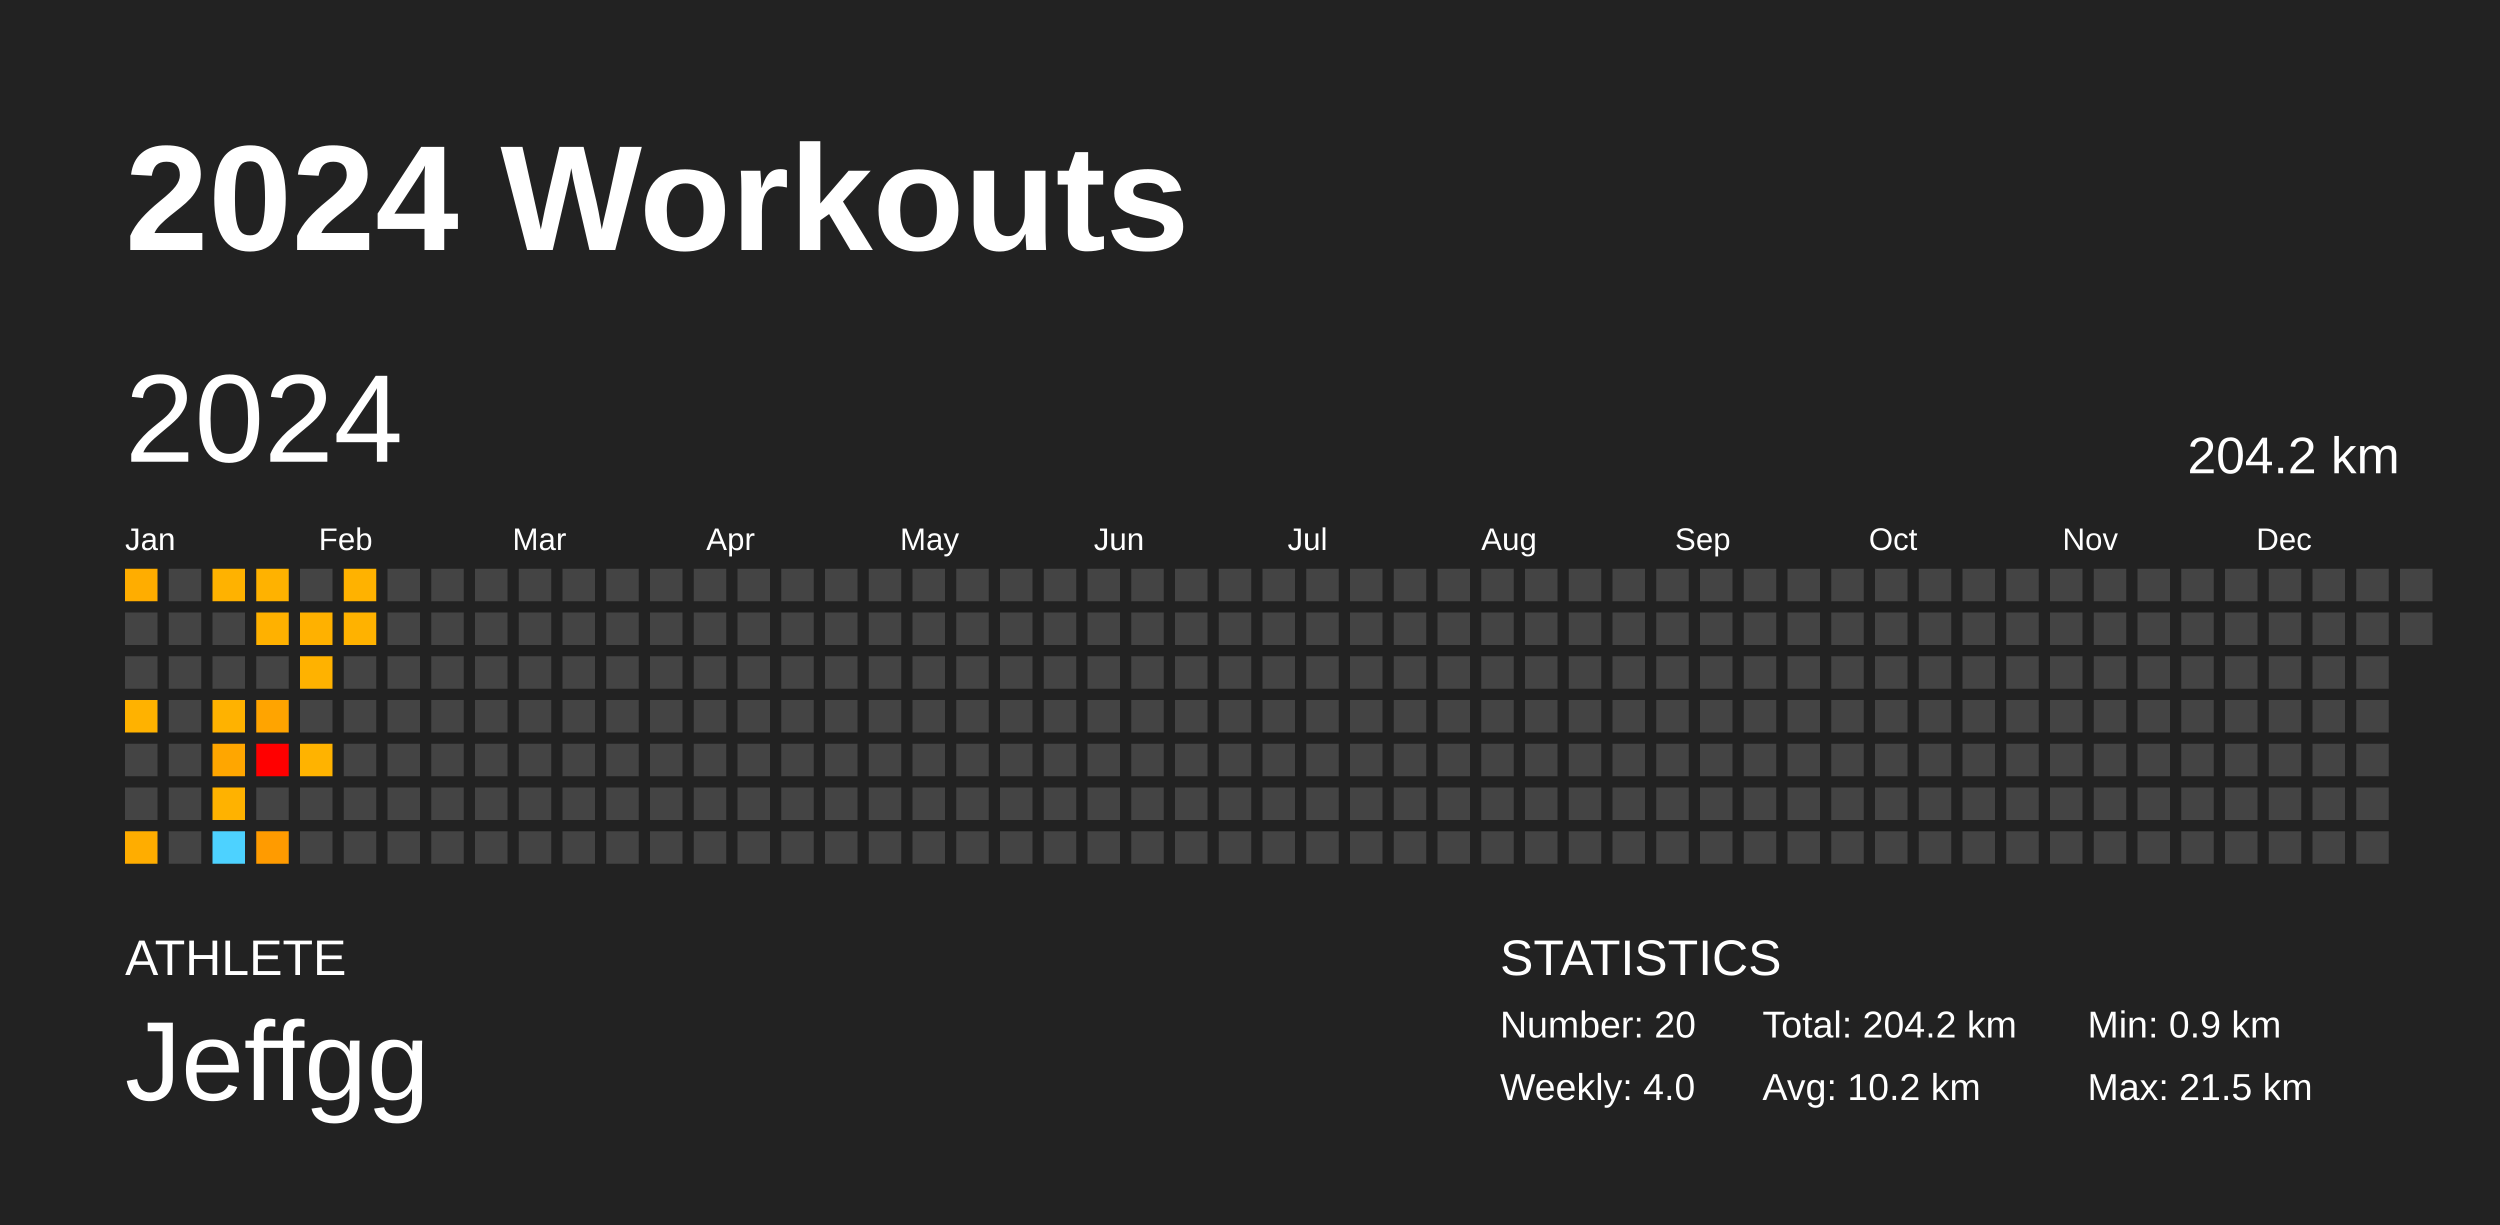
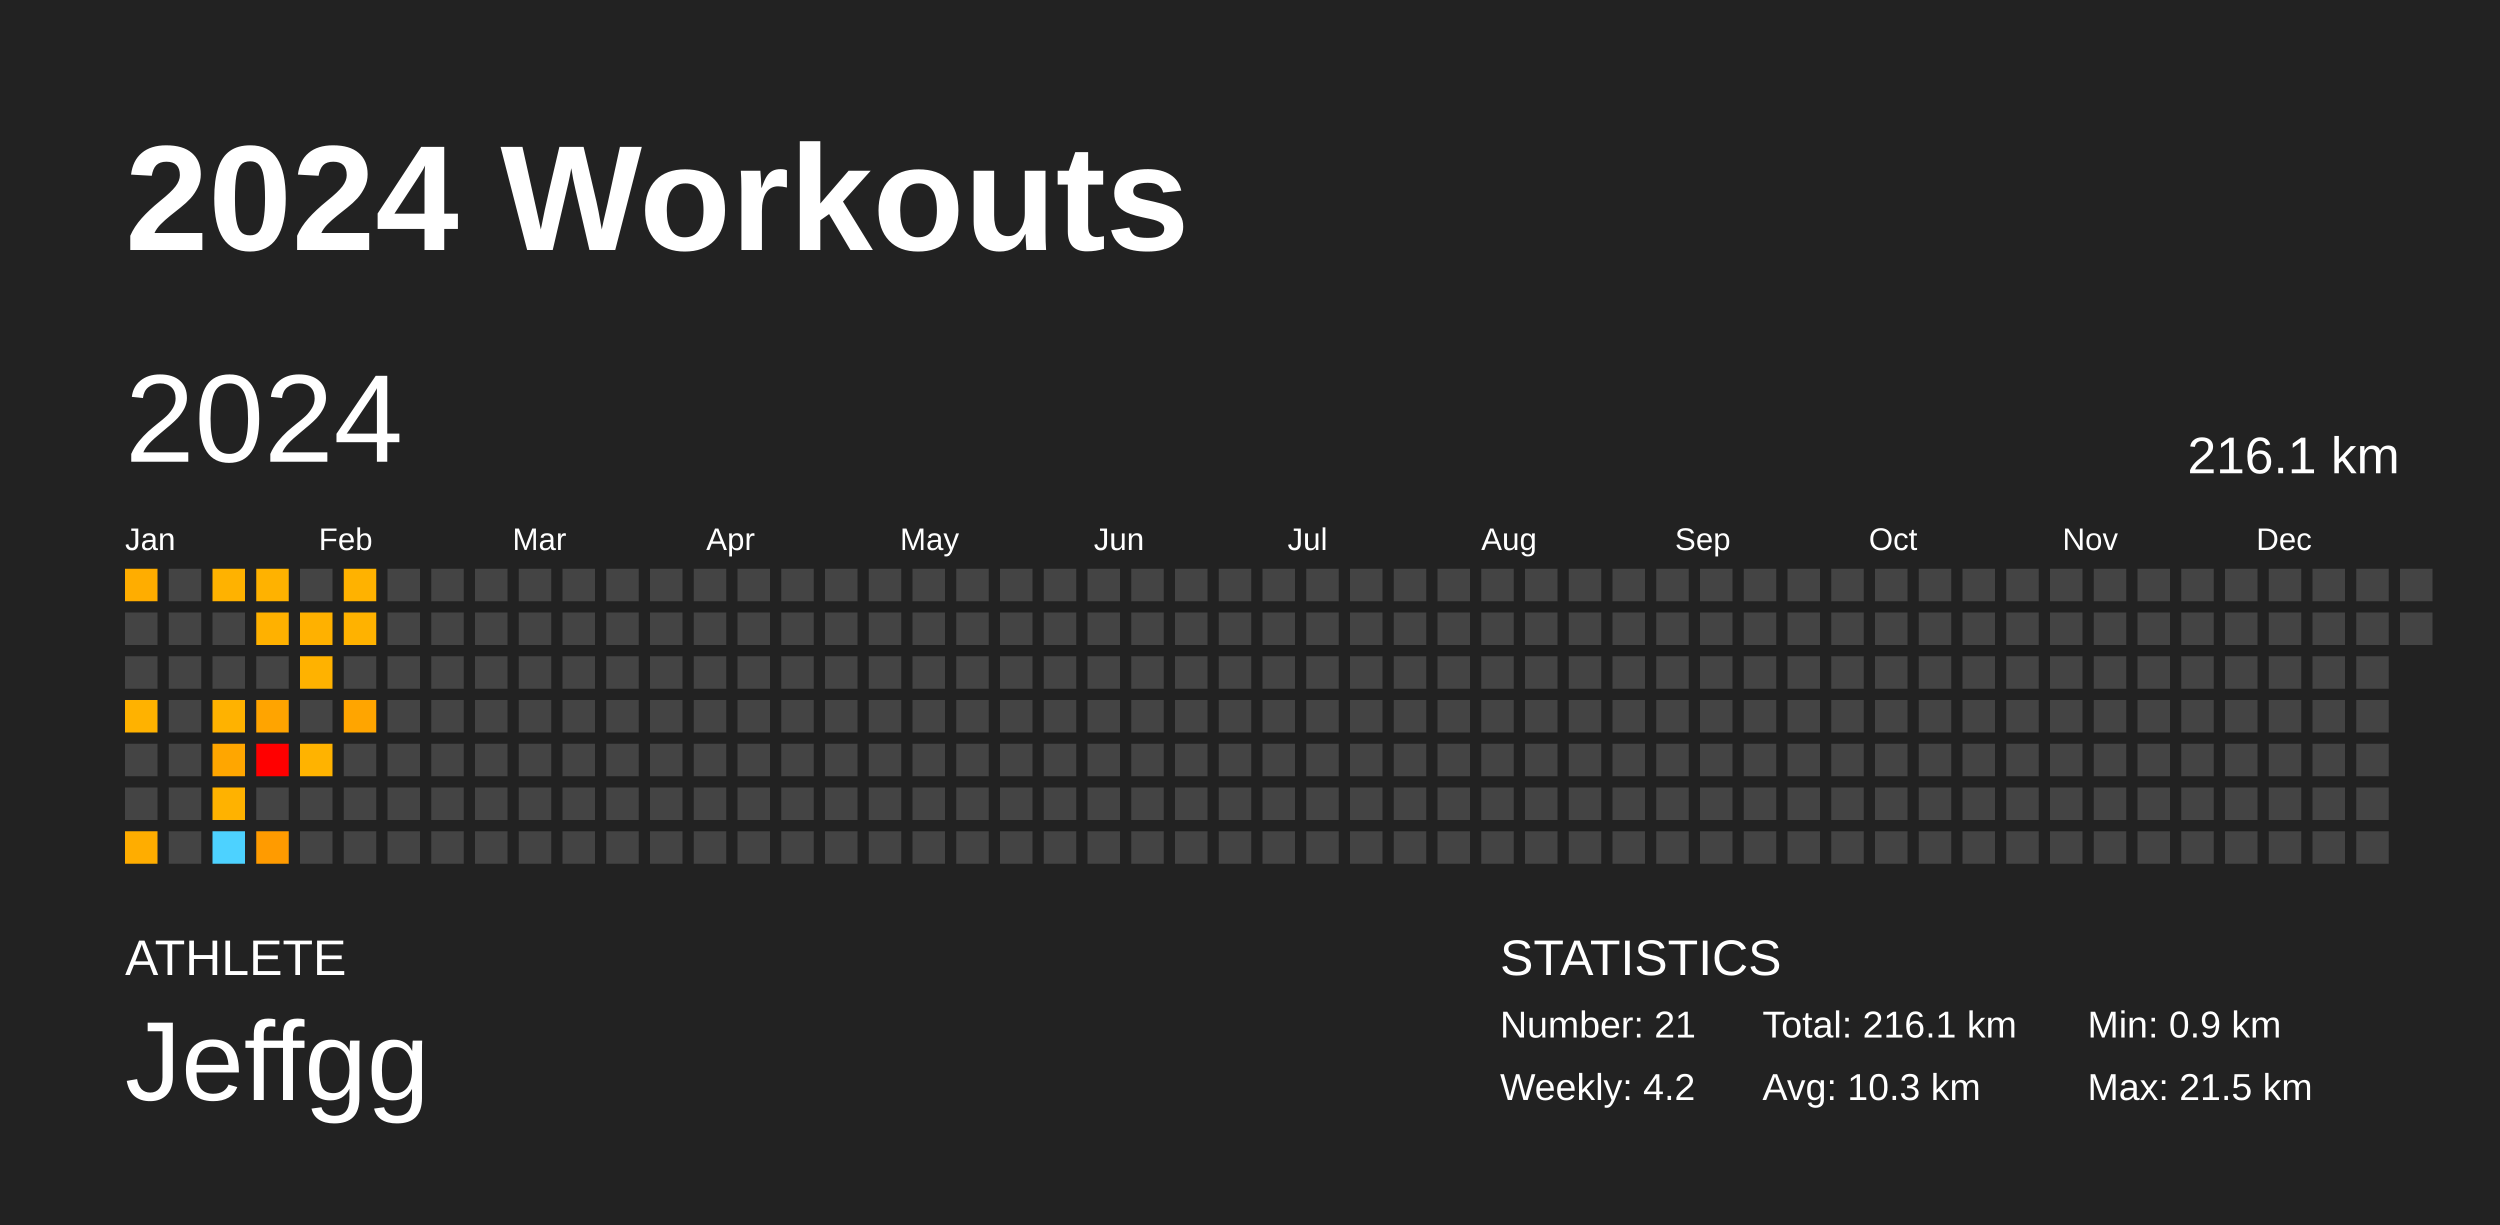
<svg xmlns="http://www.w3.org/2000/svg" baseProfile="full" height="98mm" version="1.1" viewBox="0,0,200,98" width="200mm">
  <defs />
  <rect fill="#222222" height="98" width="200" x="0" y="0" />
  <text fill="#FFFFFF" style="font-size:12px; font-family:Arial; font-weight:bold;" x="10" y="20">2024 Workouts</text>
  <text fill="#FFFFFF" style="font-size:4px; font-family:Arial" x="10" y="78">ATHLETE</text>
  <text fill="#FFFFFF" style="font-size:9px; font-family:Arial" x="10" y="88">Jeffgg</text>
  <text fill="#FFFFFF" style="font-size:4px; font-family:Arial" x="120" y="78">STATISTICS</text>
-   <text fill="#FFFFFF" style="font-size:3px; font-family:Arial" x="120" y="83">Number: 20</text>
-   <text fill="#FFFFFF" style="font-size:3px; font-family:Arial" x="120" y="88">Weekly: 4.0</text>
-   <text fill="#FFFFFF" style="font-size:3px; font-family:Arial" x="141" y="83">Total: 204.2 km</text>
-   <text fill="#FFFFFF" style="font-size:3px; font-family:Arial" x="141" y="88">Avg: 10.2 km</text>
+   <text fill="#FFFFFF" style="font-size:3px; font-family:Arial" x="120" y="83">Number: 21</text>
+   <text fill="#FFFFFF" style="font-size:3px; font-family:Arial" x="120" y="88">Weekly: 4.2</text>
+   <text fill="#FFFFFF" style="font-size:3px; font-family:Arial" x="141" y="83">Total: 216.1 km</text>
+   <text fill="#FFFFFF" style="font-size:3px; font-family:Arial" x="141" y="88">Avg: 10.3 km</text>
  <text fill="#FFFFFF" style="font-size:3px; font-family:Arial" x="167" y="83">Min: 0.9 km</text>
  <text fill="#FFFFFF" style="font-size:3px; font-family:Arial" x="167" y="88">Max: 21.5 km</text>
  <text dominant-baseline="hanging" fill="#FFFFFF" style="font-size:10.0px; font-family:Arial;" x="10" y="30">2024</text>
-   <text dominant-baseline="hanging" fill="#FFFFFF" style="font-size:4.125px; font-family:Arial;" x="175" y="35">204.2 km</text>
+   <text dominant-baseline="hanging" fill="#FFFFFF" style="font-size:4.125px; font-family:Arial;" x="175" y="35">216.1 km</text>
  <text fill="#FFFFFF" style="font-size:2.5px; font-family:Arial" x="10.0" y="44">Jan</text>
  <text fill="#FFFFFF" style="font-size:2.5px; font-family:Arial" x="25.5" y="44">Feb</text>
  <text fill="#FFFFFF" style="font-size:2.5px; font-family:Arial" x="41.0" y="44">Mar</text>
  <text fill="#FFFFFF" style="font-size:2.5px; font-family:Arial" x="56.5" y="44">Apr</text>
  <text fill="#FFFFFF" style="font-size:2.5px; font-family:Arial" x="72.0" y="44">May</text>
  <text fill="#FFFFFF" style="font-size:2.5px; font-family:Arial" x="87.5" y="44">Jun</text>
  <text fill="#FFFFFF" style="font-size:2.5px; font-family:Arial" x="103.0" y="44">Jul</text>
  <text fill="#FFFFFF" style="font-size:2.5px; font-family:Arial" x="118.5" y="44">Aug</text>
  <text fill="#FFFFFF" style="font-size:2.5px; font-family:Arial" x="134.0" y="44">Sep</text>
  <text fill="#FFFFFF" style="font-size:2.5px; font-family:Arial" x="149.5" y="44">Oct</text>
  <text fill="#FFFFFF" style="font-size:2.5px; font-family:Arial" x="165.0" y="44">Nov</text>
  <text fill="#FFFFFF" style="font-size:2.5px; font-family:Arial" x="180.5" y="44">Dec</text>
  <rect fill="#ffad00" height="2.6" width="2.6" x="10.0" y="45.5" />
  <rect fill="#444444" height="2.6" width="2.6" x="10.0" y="49.0" />
  <rect fill="#444444" height="2.6" width="2.6" x="10.0" y="52.5" />
  <rect fill="#ffb200" height="2.6" width="2.6" x="10.0" y="56.0" />
  <rect fill="#444444" height="2.6" width="2.6" x="10.0" y="59.5" />
  <rect fill="#444444" height="2.6" width="2.6" x="10.0" y="63.0" />
  <rect fill="#ffad00" height="2.6" width="2.6" x="10.0" y="66.5" />
  <rect fill="#444444" height="2.6" width="2.6" x="13.5" y="45.5" />
  <rect fill="#444444" height="2.6" width="2.6" x="13.5" y="49.0" />
  <rect fill="#444444" height="2.6" width="2.6" x="13.5" y="52.5" />
  <rect fill="#444444" height="2.6" width="2.6" x="13.5" y="56.0" />
  <rect fill="#444444" height="2.6" width="2.6" x="13.5" y="59.5" />
  <rect fill="#444444" height="2.6" width="2.6" x="13.5" y="63.0" />
  <rect fill="#444444" height="2.6" width="2.6" x="13.5" y="66.5" />
  <rect fill="#ffb200" height="2.6" width="2.6" x="17.0" y="45.5" />
  <rect fill="#444444" height="2.6" width="2.6" x="17.0" y="49.0" />
  <rect fill="#444444" height="2.6" width="2.6" x="17.0" y="52.5" />
  <rect fill="#ffb200" height="2.6" width="2.6" x="17.0" y="56.0" />
  <rect fill="#ffa600" height="2.6" width="2.6" x="17.0" y="59.5" />
  <rect fill="#ffb200" height="2.6" width="2.6" x="17.0" y="63.0" />
  <rect fill="#4dd2ff" height="2.6" width="2.6" x="17.0" y="66.5" />
  <rect fill="#ffb200" height="2.6" width="2.6" x="20.5" y="45.5" />
  <rect fill="#ffb100" height="2.6" width="2.6" x="20.5" y="49.0" />
  <rect fill="#444444" height="2.6" width="2.6" x="20.5" y="52.5" />
  <rect fill="#ffa400" height="2.6" width="2.6" x="20.5" y="56.0" />
  <rect fill="red" height="2.6" width="2.6" x="20.5" y="59.5" />
  <rect fill="#444444" height="2.6" width="2.6" x="20.5" y="63.0" />
  <rect fill="#ff9b00" height="2.6" width="2.6" x="20.5" y="66.5" />
  <rect fill="#444444" height="2.6" width="2.6" x="24.0" y="45.5" />
  <rect fill="#ffb100" height="2.6" width="2.6" x="24.0" y="49.0" />
  <rect fill="#ffb200" height="2.6" width="2.6" x="24.0" y="52.5" />
  <rect fill="#444444" height="2.6" width="2.6" x="24.0" y="56.0" />
  <rect fill="#ffb300" height="2.6" width="2.6" x="24.0" y="59.5" />
  <rect fill="#444444" height="2.6" width="2.6" x="24.0" y="63.0" />
  <rect fill="#444444" height="2.6" width="2.6" x="24.0" y="66.5" />
  <rect fill="#ffb200" height="2.6" width="2.6" x="27.5" y="45.5" />
  <rect fill="#ffb200" height="2.6" width="2.6" x="27.5" y="49.0" />
  <rect fill="#444444" height="2.6" width="2.6" x="27.5" y="52.5" />
-   <rect fill="#444444" height="2.6" width="2.6" x="27.5" y="56.0" />
+   <rect fill="#ffa500" height="2.6" width="2.6" x="27.5" y="56.0" />
  <rect fill="#444444" height="2.6" width="2.6" x="27.5" y="59.5" />
  <rect fill="#444444" height="2.6" width="2.6" x="27.5" y="63.0" />
  <rect fill="#444444" height="2.6" width="2.6" x="27.5" y="66.5" />
  <rect fill="#444444" height="2.6" width="2.6" x="31.0" y="45.5" />
  <rect fill="#444444" height="2.6" width="2.6" x="31.0" y="49.0" />
  <rect fill="#444444" height="2.6" width="2.6" x="31.0" y="52.5" />
  <rect fill="#444444" height="2.6" width="2.6" x="31.0" y="56.0" />
  <rect fill="#444444" height="2.6" width="2.6" x="31.0" y="59.5" />
  <rect fill="#444444" height="2.6" width="2.6" x="31.0" y="63.0" />
  <rect fill="#444444" height="2.6" width="2.6" x="31.0" y="66.5" />
  <rect fill="#444444" height="2.6" width="2.6" x="34.5" y="45.5" />
  <rect fill="#444444" height="2.6" width="2.6" x="34.5" y="49.0" />
  <rect fill="#444444" height="2.6" width="2.6" x="34.5" y="52.5" />
  <rect fill="#444444" height="2.6" width="2.6" x="34.5" y="56.0" />
  <rect fill="#444444" height="2.6" width="2.6" x="34.5" y="59.5" />
  <rect fill="#444444" height="2.6" width="2.6" x="34.5" y="63.0" />
  <rect fill="#444444" height="2.6" width="2.6" x="34.5" y="66.5" />
  <rect fill="#444444" height="2.6" width="2.6" x="38.0" y="45.5" />
  <rect fill="#444444" height="2.6" width="2.6" x="38.0" y="49.0" />
  <rect fill="#444444" height="2.6" width="2.6" x="38.0" y="52.5" />
  <rect fill="#444444" height="2.6" width="2.6" x="38.0" y="56.0" />
  <rect fill="#444444" height="2.6" width="2.6" x="38.0" y="59.5" />
  <rect fill="#444444" height="2.6" width="2.6" x="38.0" y="63.0" />
  <rect fill="#444444" height="2.6" width="2.6" x="38.0" y="66.5" />
  <rect fill="#444444" height="2.6" width="2.6" x="41.5" y="45.5" />
  <rect fill="#444444" height="2.6" width="2.6" x="41.5" y="49.0" />
  <rect fill="#444444" height="2.6" width="2.6" x="41.5" y="52.5" />
  <rect fill="#444444" height="2.6" width="2.6" x="41.5" y="56.0" />
  <rect fill="#444444" height="2.6" width="2.6" x="41.5" y="59.5" />
  <rect fill="#444444" height="2.6" width="2.6" x="41.5" y="63.0" />
  <rect fill="#444444" height="2.6" width="2.6" x="41.5" y="66.5" />
  <rect fill="#444444" height="2.6" width="2.6" x="45.0" y="45.5" />
  <rect fill="#444444" height="2.6" width="2.6" x="45.0" y="49.0" />
  <rect fill="#444444" height="2.6" width="2.6" x="45.0" y="52.5" />
  <rect fill="#444444" height="2.6" width="2.6" x="45.0" y="56.0" />
  <rect fill="#444444" height="2.6" width="2.6" x="45.0" y="59.5" />
  <rect fill="#444444" height="2.6" width="2.6" x="45.0" y="63.0" />
  <rect fill="#444444" height="2.6" width="2.6" x="45.0" y="66.5" />
  <rect fill="#444444" height="2.6" width="2.6" x="48.5" y="45.5" />
  <rect fill="#444444" height="2.6" width="2.6" x="48.5" y="49.0" />
  <rect fill="#444444" height="2.6" width="2.6" x="48.5" y="52.5" />
  <rect fill="#444444" height="2.6" width="2.6" x="48.5" y="56.0" />
  <rect fill="#444444" height="2.6" width="2.6" x="48.5" y="59.5" />
  <rect fill="#444444" height="2.6" width="2.6" x="48.5" y="63.0" />
  <rect fill="#444444" height="2.6" width="2.6" x="48.5" y="66.5" />
  <rect fill="#444444" height="2.6" width="2.6" x="52.0" y="45.5" />
  <rect fill="#444444" height="2.6" width="2.6" x="52.0" y="49.0" />
  <rect fill="#444444" height="2.6" width="2.6" x="52.0" y="52.5" />
  <rect fill="#444444" height="2.6" width="2.6" x="52.0" y="56.0" />
  <rect fill="#444444" height="2.6" width="2.6" x="52.0" y="59.5" />
  <rect fill="#444444" height="2.6" width="2.6" x="52.0" y="63.0" />
  <rect fill="#444444" height="2.6" width="2.6" x="52.0" y="66.5" />
  <rect fill="#444444" height="2.6" width="2.6" x="55.5" y="45.5" />
  <rect fill="#444444" height="2.6" width="2.6" x="55.5" y="49.0" />
  <rect fill="#444444" height="2.6" width="2.6" x="55.5" y="52.5" />
  <rect fill="#444444" height="2.6" width="2.6" x="55.5" y="56.0" />
  <rect fill="#444444" height="2.6" width="2.6" x="55.5" y="59.5" />
  <rect fill="#444444" height="2.6" width="2.6" x="55.5" y="63.0" />
  <rect fill="#444444" height="2.6" width="2.6" x="55.5" y="66.5" />
  <rect fill="#444444" height="2.6" width="2.6" x="59.0" y="45.5" />
  <rect fill="#444444" height="2.6" width="2.6" x="59.0" y="49.0" />
  <rect fill="#444444" height="2.6" width="2.6" x="59.0" y="52.5" />
  <rect fill="#444444" height="2.6" width="2.6" x="59.0" y="56.0" />
  <rect fill="#444444" height="2.6" width="2.6" x="59.0" y="59.5" />
  <rect fill="#444444" height="2.6" width="2.6" x="59.0" y="63.0" />
  <rect fill="#444444" height="2.6" width="2.6" x="59.0" y="66.5" />
  <rect fill="#444444" height="2.6" width="2.6" x="62.5" y="45.5" />
  <rect fill="#444444" height="2.6" width="2.6" x="62.5" y="49.0" />
  <rect fill="#444444" height="2.6" width="2.6" x="62.5" y="52.5" />
  <rect fill="#444444" height="2.6" width="2.6" x="62.5" y="56.0" />
  <rect fill="#444444" height="2.6" width="2.6" x="62.5" y="59.5" />
  <rect fill="#444444" height="2.6" width="2.6" x="62.5" y="63.0" />
  <rect fill="#444444" height="2.6" width="2.6" x="62.5" y="66.5" />
  <rect fill="#444444" height="2.6" width="2.6" x="66.0" y="45.5" />
  <rect fill="#444444" height="2.6" width="2.6" x="66.0" y="49.0" />
  <rect fill="#444444" height="2.6" width="2.6" x="66.0" y="52.5" />
  <rect fill="#444444" height="2.6" width="2.6" x="66.0" y="56.0" />
  <rect fill="#444444" height="2.6" width="2.6" x="66.0" y="59.5" />
  <rect fill="#444444" height="2.6" width="2.6" x="66.0" y="63.0" />
  <rect fill="#444444" height="2.6" width="2.6" x="66.0" y="66.5" />
  <rect fill="#444444" height="2.6" width="2.6" x="69.5" y="45.5" />
  <rect fill="#444444" height="2.6" width="2.6" x="69.5" y="49.0" />
  <rect fill="#444444" height="2.6" width="2.6" x="69.5" y="52.5" />
  <rect fill="#444444" height="2.6" width="2.6" x="69.5" y="56.0" />
  <rect fill="#444444" height="2.6" width="2.6" x="69.5" y="59.5" />
  <rect fill="#444444" height="2.6" width="2.6" x="69.5" y="63.0" />
  <rect fill="#444444" height="2.6" width="2.6" x="69.5" y="66.5" />
  <rect fill="#444444" height="2.6" width="2.6" x="73.0" y="45.5" />
  <rect fill="#444444" height="2.6" width="2.6" x="73.0" y="49.0" />
  <rect fill="#444444" height="2.6" width="2.6" x="73.0" y="52.5" />
  <rect fill="#444444" height="2.6" width="2.6" x="73.0" y="56.0" />
  <rect fill="#444444" height="2.6" width="2.6" x="73.0" y="59.5" />
  <rect fill="#444444" height="2.6" width="2.6" x="73.0" y="63.0" />
  <rect fill="#444444" height="2.6" width="2.6" x="73.0" y="66.5" />
  <rect fill="#444444" height="2.6" width="2.6" x="76.5" y="45.5" />
  <rect fill="#444444" height="2.6" width="2.6" x="76.5" y="49.0" />
  <rect fill="#444444" height="2.6" width="2.6" x="76.5" y="52.5" />
  <rect fill="#444444" height="2.6" width="2.6" x="76.5" y="56.0" />
  <rect fill="#444444" height="2.6" width="2.6" x="76.5" y="59.5" />
  <rect fill="#444444" height="2.6" width="2.6" x="76.5" y="63.0" />
  <rect fill="#444444" height="2.6" width="2.6" x="76.5" y="66.5" />
  <rect fill="#444444" height="2.6" width="2.6" x="80.0" y="45.5" />
  <rect fill="#444444" height="2.6" width="2.6" x="80.0" y="49.0" />
  <rect fill="#444444" height="2.6" width="2.6" x="80.0" y="52.5" />
  <rect fill="#444444" height="2.6" width="2.6" x="80.0" y="56.0" />
  <rect fill="#444444" height="2.6" width="2.6" x="80.0" y="59.5" />
  <rect fill="#444444" height="2.6" width="2.6" x="80.0" y="63.0" />
  <rect fill="#444444" height="2.6" width="2.6" x="80.0" y="66.5" />
  <rect fill="#444444" height="2.6" width="2.6" x="83.5" y="45.5" />
  <rect fill="#444444" height="2.6" width="2.6" x="83.5" y="49.0" />
  <rect fill="#444444" height="2.6" width="2.6" x="83.5" y="52.5" />
  <rect fill="#444444" height="2.6" width="2.6" x="83.5" y="56.0" />
  <rect fill="#444444" height="2.6" width="2.6" x="83.5" y="59.5" />
  <rect fill="#444444" height="2.6" width="2.6" x="83.5" y="63.0" />
  <rect fill="#444444" height="2.6" width="2.6" x="83.5" y="66.5" />
  <rect fill="#444444" height="2.6" width="2.6" x="87.0" y="45.5" />
  <rect fill="#444444" height="2.6" width="2.6" x="87.0" y="49.0" />
  <rect fill="#444444" height="2.6" width="2.6" x="87.0" y="52.5" />
  <rect fill="#444444" height="2.6" width="2.6" x="87.0" y="56.0" />
  <rect fill="#444444" height="2.6" width="2.6" x="87.0" y="59.5" />
  <rect fill="#444444" height="2.6" width="2.6" x="87.0" y="63.0" />
  <rect fill="#444444" height="2.6" width="2.6" x="87.0" y="66.5" />
  <rect fill="#444444" height="2.6" width="2.6" x="90.5" y="45.5" />
  <rect fill="#444444" height="2.6" width="2.6" x="90.5" y="49.0" />
  <rect fill="#444444" height="2.6" width="2.6" x="90.5" y="52.5" />
  <rect fill="#444444" height="2.6" width="2.6" x="90.5" y="56.0" />
  <rect fill="#444444" height="2.6" width="2.6" x="90.5" y="59.5" />
  <rect fill="#444444" height="2.6" width="2.6" x="90.5" y="63.0" />
  <rect fill="#444444" height="2.6" width="2.6" x="90.5" y="66.5" />
  <rect fill="#444444" height="2.6" width="2.6" x="94.0" y="45.5" />
  <rect fill="#444444" height="2.6" width="2.6" x="94.0" y="49.0" />
  <rect fill="#444444" height="2.6" width="2.6" x="94.0" y="52.5" />
  <rect fill="#444444" height="2.6" width="2.6" x="94.0" y="56.0" />
  <rect fill="#444444" height="2.6" width="2.6" x="94.0" y="59.5" />
  <rect fill="#444444" height="2.6" width="2.6" x="94.0" y="63.0" />
  <rect fill="#444444" height="2.6" width="2.6" x="94.0" y="66.5" />
  <rect fill="#444444" height="2.6" width="2.6" x="97.5" y="45.5" />
  <rect fill="#444444" height="2.6" width="2.6" x="97.5" y="49.0" />
  <rect fill="#444444" height="2.6" width="2.6" x="97.5" y="52.5" />
  <rect fill="#444444" height="2.6" width="2.6" x="97.5" y="56.0" />
  <rect fill="#444444" height="2.6" width="2.6" x="97.5" y="59.5" />
  <rect fill="#444444" height="2.6" width="2.6" x="97.5" y="63.0" />
  <rect fill="#444444" height="2.6" width="2.6" x="97.5" y="66.5" />
  <rect fill="#444444" height="2.6" width="2.6" x="101.0" y="45.5" />
  <rect fill="#444444" height="2.6" width="2.6" x="101.0" y="49.0" />
  <rect fill="#444444" height="2.6" width="2.6" x="101.0" y="52.5" />
  <rect fill="#444444" height="2.6" width="2.6" x="101.0" y="56.0" />
  <rect fill="#444444" height="2.6" width="2.6" x="101.0" y="59.5" />
  <rect fill="#444444" height="2.6" width="2.6" x="101.0" y="63.0" />
  <rect fill="#444444" height="2.6" width="2.6" x="101.0" y="66.5" />
  <rect fill="#444444" height="2.6" width="2.6" x="104.5" y="45.5" />
  <rect fill="#444444" height="2.6" width="2.6" x="104.5" y="49.0" />
  <rect fill="#444444" height="2.6" width="2.6" x="104.5" y="52.5" />
  <rect fill="#444444" height="2.6" width="2.6" x="104.5" y="56.0" />
  <rect fill="#444444" height="2.6" width="2.6" x="104.5" y="59.5" />
  <rect fill="#444444" height="2.6" width="2.6" x="104.5" y="63.0" />
  <rect fill="#444444" height="2.6" width="2.6" x="104.5" y="66.5" />
  <rect fill="#444444" height="2.6" width="2.6" x="108.0" y="45.5" />
  <rect fill="#444444" height="2.6" width="2.6" x="108.0" y="49.0" />
  <rect fill="#444444" height="2.6" width="2.6" x="108.0" y="52.5" />
  <rect fill="#444444" height="2.6" width="2.6" x="108.0" y="56.0" />
  <rect fill="#444444" height="2.6" width="2.6" x="108.0" y="59.5" />
  <rect fill="#444444" height="2.6" width="2.6" x="108.0" y="63.0" />
  <rect fill="#444444" height="2.6" width="2.6" x="108.0" y="66.5" />
  <rect fill="#444444" height="2.6" width="2.6" x="111.5" y="45.5" />
  <rect fill="#444444" height="2.6" width="2.6" x="111.5" y="49.0" />
  <rect fill="#444444" height="2.6" width="2.6" x="111.5" y="52.5" />
  <rect fill="#444444" height="2.6" width="2.6" x="111.5" y="56.0" />
  <rect fill="#444444" height="2.6" width="2.6" x="111.5" y="59.5" />
  <rect fill="#444444" height="2.6" width="2.6" x="111.5" y="63.0" />
  <rect fill="#444444" height="2.6" width="2.6" x="111.5" y="66.5" />
  <rect fill="#444444" height="2.6" width="2.6" x="115.0" y="45.5" />
  <rect fill="#444444" height="2.6" width="2.6" x="115.0" y="49.0" />
  <rect fill="#444444" height="2.6" width="2.6" x="115.0" y="52.5" />
  <rect fill="#444444" height="2.6" width="2.6" x="115.0" y="56.0" />
  <rect fill="#444444" height="2.6" width="2.6" x="115.0" y="59.5" />
  <rect fill="#444444" height="2.6" width="2.6" x="115.0" y="63.0" />
  <rect fill="#444444" height="2.6" width="2.6" x="115.0" y="66.5" />
  <rect fill="#444444" height="2.6" width="2.6" x="118.5" y="45.5" />
  <rect fill="#444444" height="2.6" width="2.6" x="118.5" y="49.0" />
  <rect fill="#444444" height="2.6" width="2.6" x="118.5" y="52.5" />
  <rect fill="#444444" height="2.6" width="2.6" x="118.5" y="56.0" />
  <rect fill="#444444" height="2.6" width="2.6" x="118.5" y="59.5" />
  <rect fill="#444444" height="2.6" width="2.6" x="118.5" y="63.0" />
  <rect fill="#444444" height="2.6" width="2.6" x="118.5" y="66.5" />
  <rect fill="#444444" height="2.6" width="2.6" x="122.0" y="45.5" />
  <rect fill="#444444" height="2.6" width="2.6" x="122.0" y="49.0" />
  <rect fill="#444444" height="2.6" width="2.6" x="122.0" y="52.5" />
  <rect fill="#444444" height="2.6" width="2.6" x="122.0" y="56.0" />
  <rect fill="#444444" height="2.6" width="2.6" x="122.0" y="59.5" />
  <rect fill="#444444" height="2.6" width="2.6" x="122.0" y="63.0" />
  <rect fill="#444444" height="2.6" width="2.6" x="122.0" y="66.5" />
  <rect fill="#444444" height="2.6" width="2.6" x="125.5" y="45.5" />
  <rect fill="#444444" height="2.6" width="2.6" x="125.5" y="49.0" />
  <rect fill="#444444" height="2.6" width="2.6" x="125.5" y="52.5" />
  <rect fill="#444444" height="2.6" width="2.6" x="125.5" y="56.0" />
  <rect fill="#444444" height="2.6" width="2.6" x="125.5" y="59.5" />
  <rect fill="#444444" height="2.6" width="2.6" x="125.5" y="63.0" />
  <rect fill="#444444" height="2.6" width="2.6" x="125.5" y="66.5" />
  <rect fill="#444444" height="2.6" width="2.6" x="129.0" y="45.5" />
  <rect fill="#444444" height="2.6" width="2.6" x="129.0" y="49.0" />
  <rect fill="#444444" height="2.6" width="2.6" x="129.0" y="52.5" />
  <rect fill="#444444" height="2.6" width="2.6" x="129.0" y="56.0" />
  <rect fill="#444444" height="2.6" width="2.6" x="129.0" y="59.5" />
  <rect fill="#444444" height="2.6" width="2.6" x="129.0" y="63.0" />
  <rect fill="#444444" height="2.6" width="2.6" x="129.0" y="66.5" />
  <rect fill="#444444" height="2.6" width="2.6" x="132.5" y="45.5" />
  <rect fill="#444444" height="2.6" width="2.6" x="132.5" y="49.0" />
  <rect fill="#444444" height="2.6" width="2.6" x="132.5" y="52.5" />
  <rect fill="#444444" height="2.6" width="2.6" x="132.5" y="56.0" />
  <rect fill="#444444" height="2.6" width="2.6" x="132.5" y="59.5" />
  <rect fill="#444444" height="2.6" width="2.6" x="132.5" y="63.0" />
  <rect fill="#444444" height="2.6" width="2.6" x="132.5" y="66.5" />
  <rect fill="#444444" height="2.6" width="2.6" x="136.0" y="45.5" />
  <rect fill="#444444" height="2.6" width="2.6" x="136.0" y="49.0" />
  <rect fill="#444444" height="2.6" width="2.6" x="136.0" y="52.5" />
  <rect fill="#444444" height="2.6" width="2.6" x="136.0" y="56.0" />
  <rect fill="#444444" height="2.6" width="2.6" x="136.0" y="59.5" />
  <rect fill="#444444" height="2.6" width="2.6" x="136.0" y="63.0" />
  <rect fill="#444444" height="2.6" width="2.6" x="136.0" y="66.5" />
  <rect fill="#444444" height="2.6" width="2.6" x="139.5" y="45.5" />
  <rect fill="#444444" height="2.6" width="2.6" x="139.5" y="49.0" />
  <rect fill="#444444" height="2.6" width="2.6" x="139.5" y="52.5" />
  <rect fill="#444444" height="2.6" width="2.6" x="139.5" y="56.0" />
  <rect fill="#444444" height="2.6" width="2.6" x="139.5" y="59.5" />
  <rect fill="#444444" height="2.6" width="2.6" x="139.5" y="63.0" />
  <rect fill="#444444" height="2.6" width="2.6" x="139.5" y="66.5" />
  <rect fill="#444444" height="2.6" width="2.6" x="143.0" y="45.5" />
  <rect fill="#444444" height="2.6" width="2.6" x="143.0" y="49.0" />
  <rect fill="#444444" height="2.6" width="2.6" x="143.0" y="52.5" />
  <rect fill="#444444" height="2.6" width="2.6" x="143.0" y="56.0" />
  <rect fill="#444444" height="2.6" width="2.6" x="143.0" y="59.5" />
  <rect fill="#444444" height="2.6" width="2.6" x="143.0" y="63.0" />
  <rect fill="#444444" height="2.6" width="2.6" x="143.0" y="66.5" />
  <rect fill="#444444" height="2.6" width="2.6" x="146.5" y="45.5" />
  <rect fill="#444444" height="2.6" width="2.6" x="146.5" y="49.0" />
  <rect fill="#444444" height="2.6" width="2.6" x="146.5" y="52.5" />
  <rect fill="#444444" height="2.6" width="2.6" x="146.5" y="56.0" />
  <rect fill="#444444" height="2.6" width="2.6" x="146.5" y="59.5" />
  <rect fill="#444444" height="2.6" width="2.6" x="146.5" y="63.0" />
  <rect fill="#444444" height="2.6" width="2.6" x="146.5" y="66.5" />
  <rect fill="#444444" height="2.6" width="2.6" x="150.0" y="45.5" />
  <rect fill="#444444" height="2.6" width="2.6" x="150.0" y="49.0" />
  <rect fill="#444444" height="2.6" width="2.6" x="150.0" y="52.5" />
  <rect fill="#444444" height="2.6" width="2.6" x="150.0" y="56.0" />
  <rect fill="#444444" height="2.6" width="2.6" x="150.0" y="59.5" />
  <rect fill="#444444" height="2.6" width="2.6" x="150.0" y="63.0" />
  <rect fill="#444444" height="2.6" width="2.6" x="150.0" y="66.5" />
  <rect fill="#444444" height="2.6" width="2.6" x="153.5" y="45.5" />
  <rect fill="#444444" height="2.6" width="2.6" x="153.5" y="49.0" />
  <rect fill="#444444" height="2.6" width="2.6" x="153.5" y="52.5" />
  <rect fill="#444444" height="2.6" width="2.6" x="153.5" y="56.0" />
  <rect fill="#444444" height="2.6" width="2.6" x="153.5" y="59.5" />
  <rect fill="#444444" height="2.6" width="2.6" x="153.5" y="63.0" />
  <rect fill="#444444" height="2.6" width="2.6" x="153.5" y="66.5" />
  <rect fill="#444444" height="2.6" width="2.6" x="157.0" y="45.5" />
  <rect fill="#444444" height="2.6" width="2.6" x="157.0" y="49.0" />
  <rect fill="#444444" height="2.6" width="2.6" x="157.0" y="52.5" />
  <rect fill="#444444" height="2.6" width="2.6" x="157.0" y="56.0" />
  <rect fill="#444444" height="2.6" width="2.6" x="157.0" y="59.5" />
  <rect fill="#444444" height="2.6" width="2.6" x="157.0" y="63.0" />
  <rect fill="#444444" height="2.6" width="2.6" x="157.0" y="66.5" />
  <rect fill="#444444" height="2.6" width="2.6" x="160.5" y="45.5" />
  <rect fill="#444444" height="2.6" width="2.6" x="160.5" y="49.0" />
  <rect fill="#444444" height="2.6" width="2.6" x="160.5" y="52.5" />
  <rect fill="#444444" height="2.6" width="2.6" x="160.5" y="56.0" />
  <rect fill="#444444" height="2.6" width="2.6" x="160.5" y="59.5" />
  <rect fill="#444444" height="2.6" width="2.6" x="160.5" y="63.0" />
  <rect fill="#444444" height="2.6" width="2.6" x="160.5" y="66.5" />
  <rect fill="#444444" height="2.6" width="2.6" x="164.0" y="45.5" />
  <rect fill="#444444" height="2.6" width="2.6" x="164.0" y="49.0" />
  <rect fill="#444444" height="2.6" width="2.6" x="164.0" y="52.5" />
  <rect fill="#444444" height="2.6" width="2.6" x="164.0" y="56.0" />
  <rect fill="#444444" height="2.6" width="2.6" x="164.0" y="59.5" />
  <rect fill="#444444" height="2.6" width="2.6" x="164.0" y="63.0" />
  <rect fill="#444444" height="2.6" width="2.6" x="164.0" y="66.5" />
  <rect fill="#444444" height="2.6" width="2.6" x="167.5" y="45.5" />
  <rect fill="#444444" height="2.6" width="2.6" x="167.5" y="49.0" />
  <rect fill="#444444" height="2.6" width="2.6" x="167.5" y="52.5" />
  <rect fill="#444444" height="2.6" width="2.6" x="167.5" y="56.0" />
  <rect fill="#444444" height="2.6" width="2.6" x="167.5" y="59.5" />
  <rect fill="#444444" height="2.6" width="2.6" x="167.5" y="63.0" />
  <rect fill="#444444" height="2.6" width="2.6" x="167.5" y="66.5" />
  <rect fill="#444444" height="2.6" width="2.6" x="171.0" y="45.5" />
  <rect fill="#444444" height="2.6" width="2.6" x="171.0" y="49.0" />
  <rect fill="#444444" height="2.6" width="2.6" x="171.0" y="52.5" />
  <rect fill="#444444" height="2.6" width="2.6" x="171.0" y="56.0" />
  <rect fill="#444444" height="2.6" width="2.6" x="171.0" y="59.5" />
  <rect fill="#444444" height="2.6" width="2.6" x="171.0" y="63.0" />
  <rect fill="#444444" height="2.6" width="2.6" x="171.0" y="66.5" />
  <rect fill="#444444" height="2.6" width="2.6" x="174.5" y="45.5" />
  <rect fill="#444444" height="2.6" width="2.6" x="174.5" y="49.0" />
  <rect fill="#444444" height="2.6" width="2.6" x="174.5" y="52.5" />
  <rect fill="#444444" height="2.6" width="2.6" x="174.5" y="56.0" />
  <rect fill="#444444" height="2.6" width="2.6" x="174.5" y="59.5" />
  <rect fill="#444444" height="2.6" width="2.6" x="174.5" y="63.0" />
  <rect fill="#444444" height="2.6" width="2.6" x="174.5" y="66.5" />
  <rect fill="#444444" height="2.6" width="2.6" x="178.0" y="45.5" />
  <rect fill="#444444" height="2.6" width="2.6" x="178.0" y="49.0" />
  <rect fill="#444444" height="2.6" width="2.6" x="178.0" y="52.5" />
  <rect fill="#444444" height="2.6" width="2.6" x="178.0" y="56.0" />
  <rect fill="#444444" height="2.6" width="2.6" x="178.0" y="59.5" />
  <rect fill="#444444" height="2.6" width="2.6" x="178.0" y="63.0" />
  <rect fill="#444444" height="2.6" width="2.6" x="178.0" y="66.5" />
  <rect fill="#444444" height="2.6" width="2.6" x="181.5" y="45.5" />
  <rect fill="#444444" height="2.6" width="2.6" x="181.5" y="49.0" />
  <rect fill="#444444" height="2.6" width="2.6" x="181.5" y="52.5" />
  <rect fill="#444444" height="2.6" width="2.6" x="181.5" y="56.0" />
  <rect fill="#444444" height="2.6" width="2.6" x="181.5" y="59.5" />
  <rect fill="#444444" height="2.6" width="2.6" x="181.5" y="63.0" />
  <rect fill="#444444" height="2.6" width="2.6" x="181.5" y="66.5" />
  <rect fill="#444444" height="2.6" width="2.6" x="185.0" y="45.5" />
  <rect fill="#444444" height="2.6" width="2.6" x="185.0" y="49.0" />
  <rect fill="#444444" height="2.6" width="2.6" x="185.0" y="52.5" />
  <rect fill="#444444" height="2.6" width="2.6" x="185.0" y="56.0" />
  <rect fill="#444444" height="2.6" width="2.6" x="185.0" y="59.5" />
  <rect fill="#444444" height="2.6" width="2.6" x="185.0" y="63.0" />
  <rect fill="#444444" height="2.6" width="2.6" x="185.0" y="66.5" />
  <rect fill="#444444" height="2.6" width="2.6" x="188.5" y="45.5" />
  <rect fill="#444444" height="2.6" width="2.6" x="188.5" y="49.0" />
  <rect fill="#444444" height="2.6" width="2.6" x="188.5" y="52.5" />
  <rect fill="#444444" height="2.6" width="2.6" x="188.5" y="56.0" />
  <rect fill="#444444" height="2.6" width="2.6" x="188.5" y="59.5" />
  <rect fill="#444444" height="2.6" width="2.6" x="188.5" y="63.0" />
  <rect fill="#444444" height="2.6" width="2.6" x="188.5" y="66.5" />
  <rect fill="#444444" height="2.6" width="2.6" x="192.0" y="45.5" />
  <rect fill="#444444" height="2.6" width="2.6" x="192.0" y="49.0" />
</svg>
